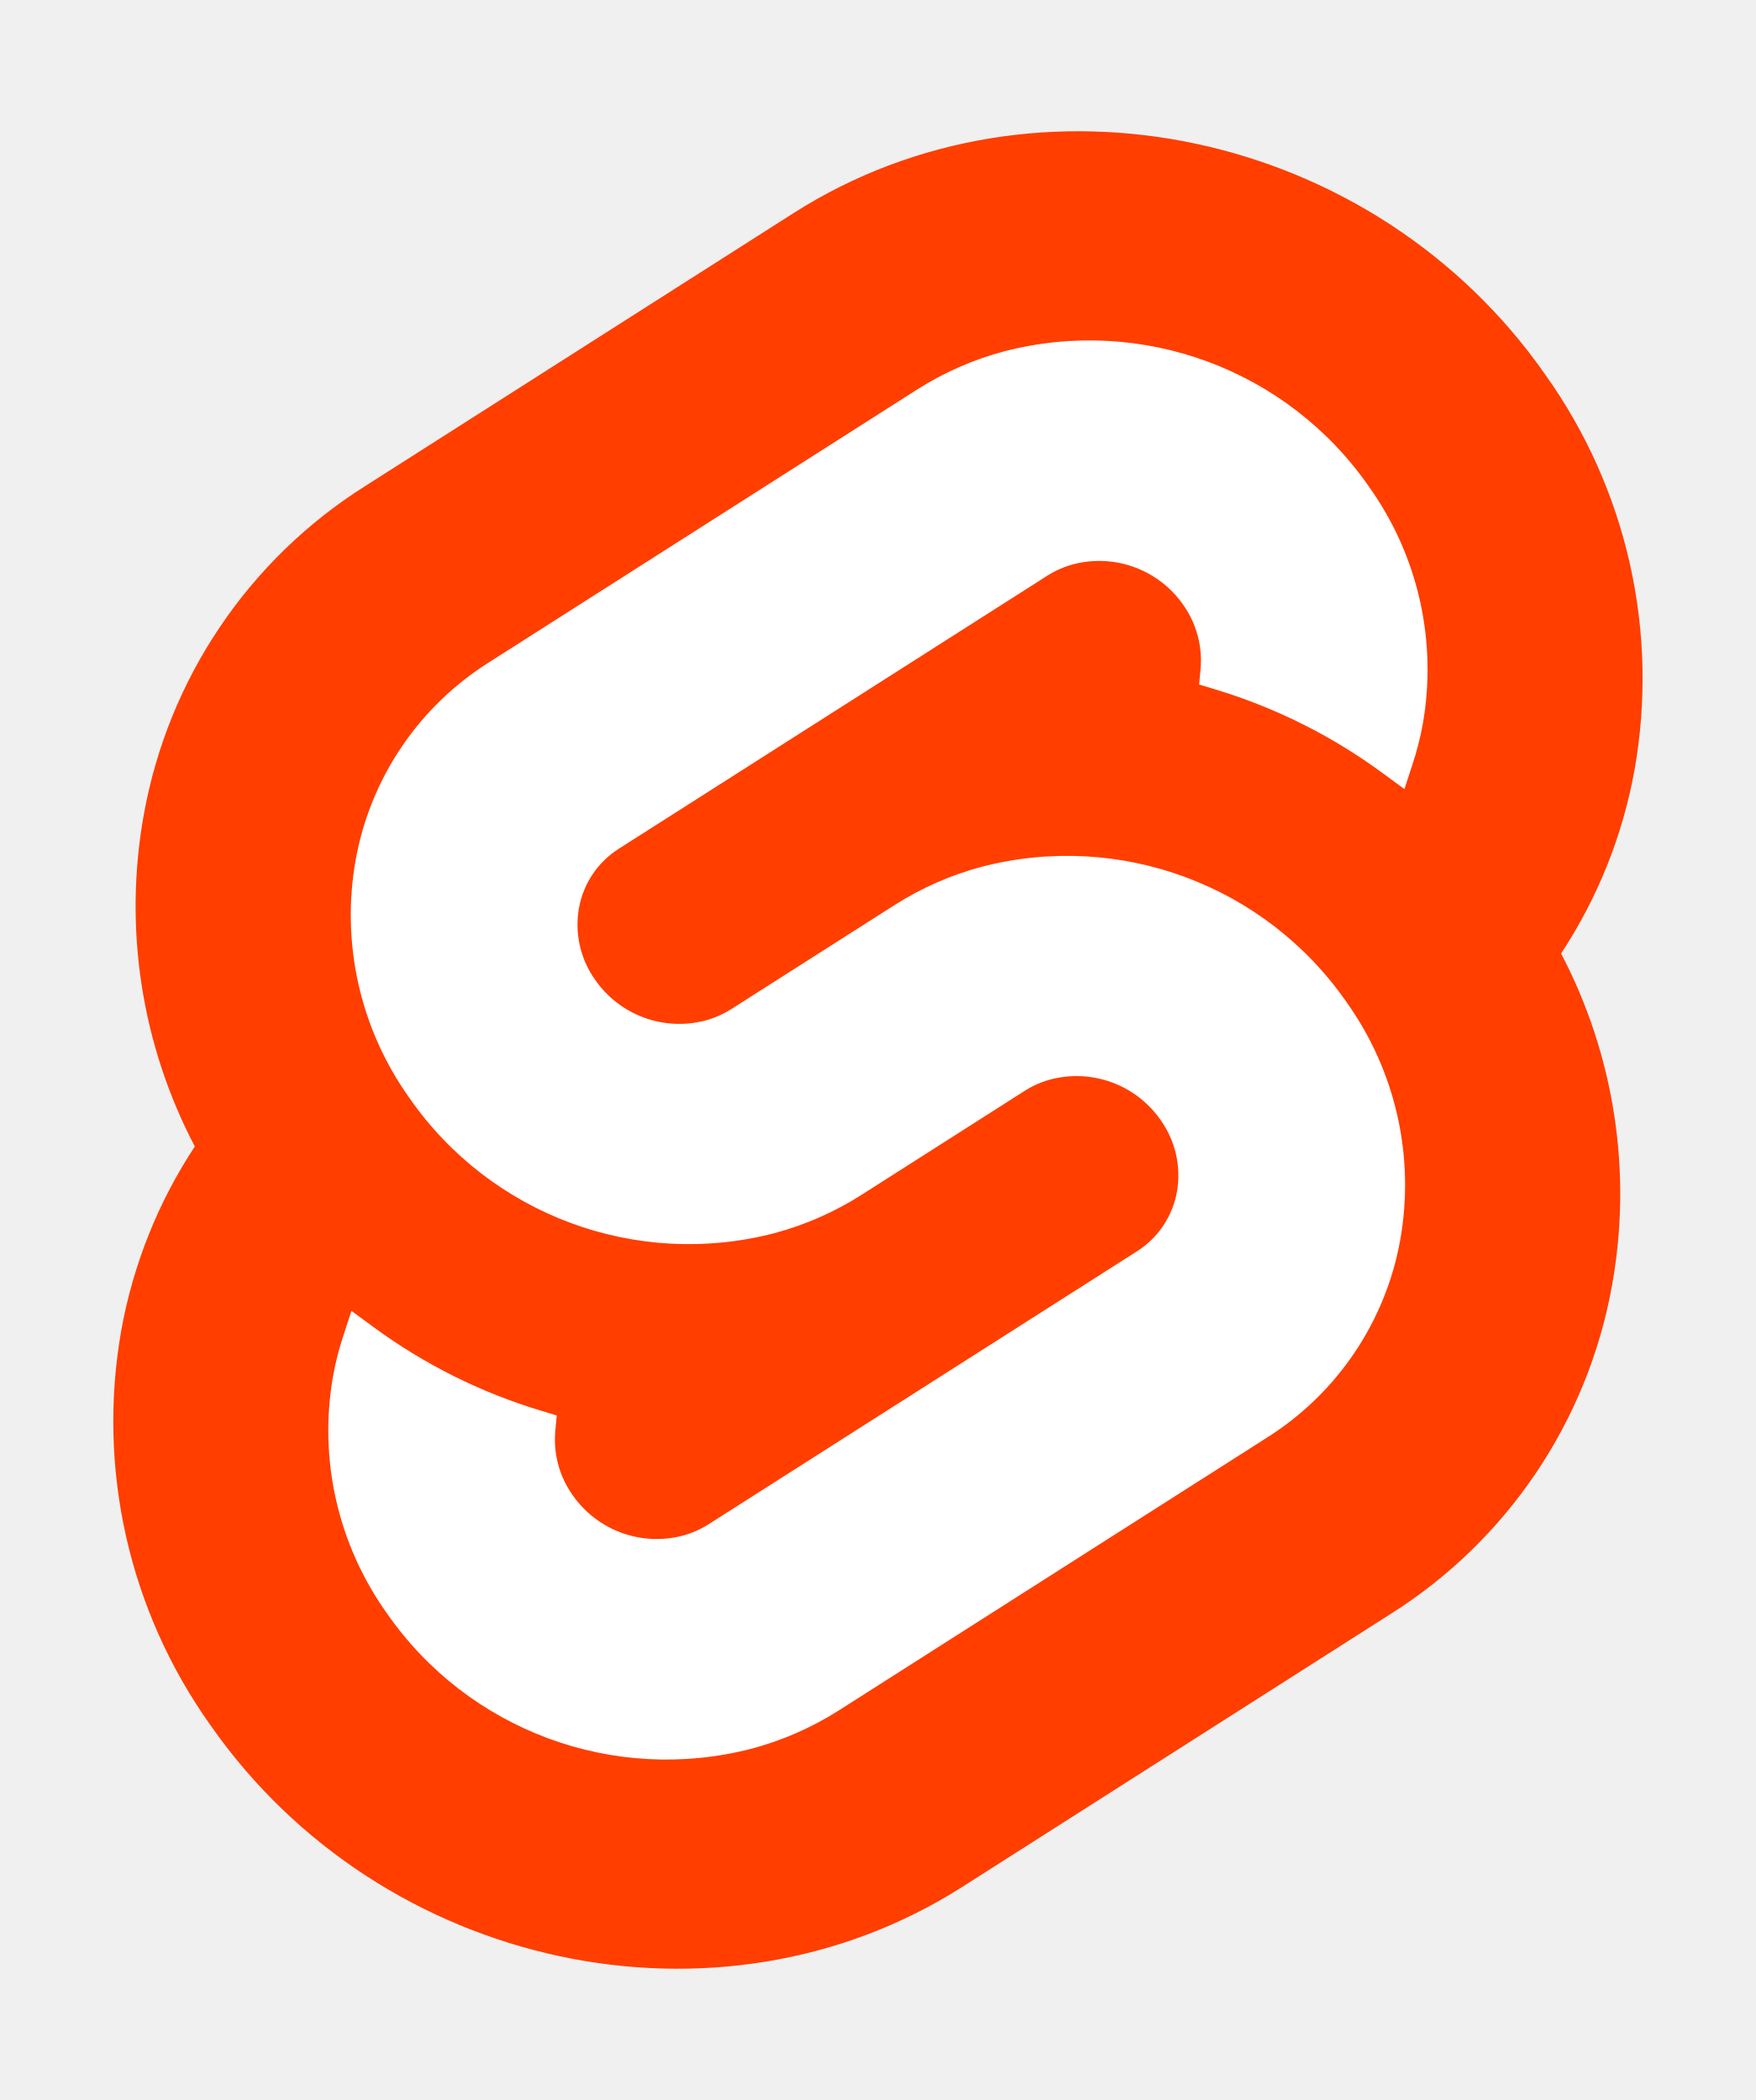
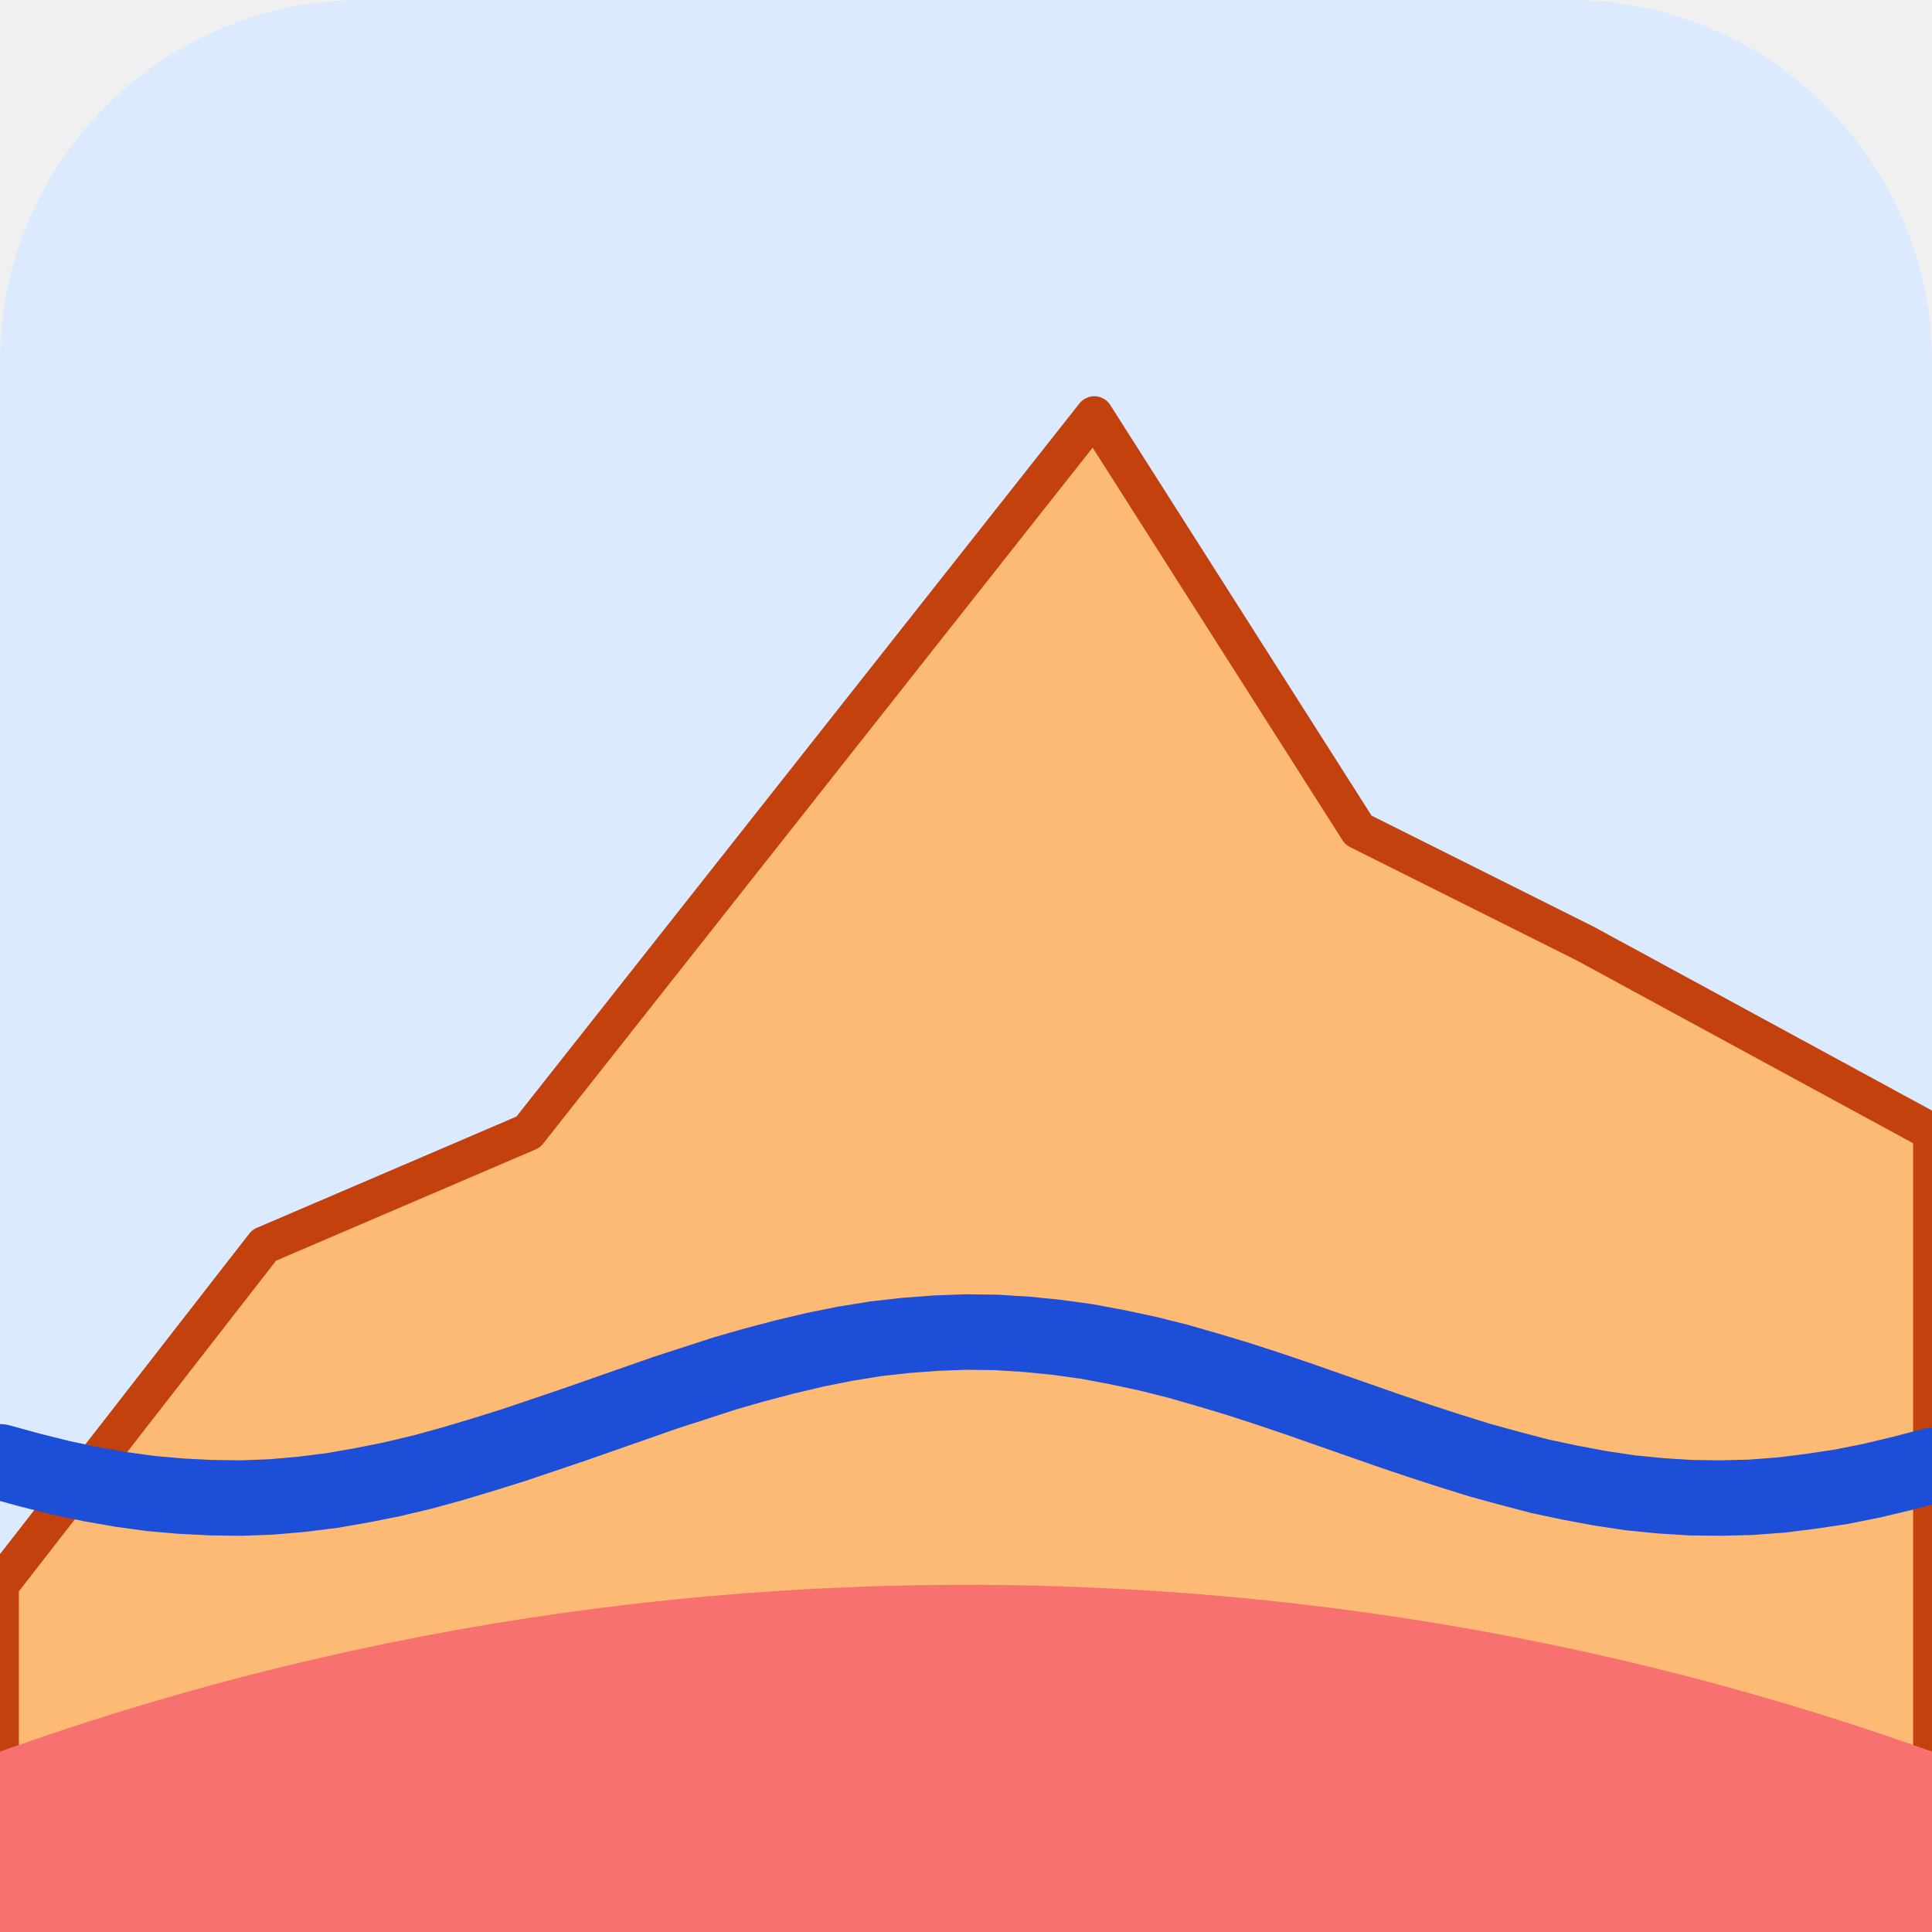
- <svg xmlns="http://www.w3.org/2000/svg" width="107" height="128" viewBox="0 0 107 128">
-   <path d="M94.157 22.819c-10.4-14.885-30.94-19.297-45.792-9.835L22.282 29.608A29.92 29.92 0 0 0 8.764 49.65a31.5 31.5 0 0 0 3.108 20.231 30 30 0 0 0-4.477 11.183 31.9 31.9 0 0 0 5.448 24.116c10.402 14.887 30.942 19.297 45.791 9.835l26.083-16.624A29.92 29.92 0 0 0 98.235 78.35a31.53 31.53 0 0 0-3.105-20.232 30 30 0 0 0 4.474-11.182 31.88 31.88 0 0 0-5.447-24.116" style="fill:#ff3e00" />
-   <path d="M45.817 106.582a20.72 20.72 0 0 1-22.237-8.243 19.17 19.17 0 0 1-3.277-14.503 18 18 0 0 1 .624-2.435l.49-1.498 1.337.981a33.6 33.6 0 0 0 10.203 5.098l.97.294-.09.968a5.85 5.85 0 0 0 1.052 3.878 6.24 6.24 0 0 0 6.695 2.485 5.8 5.8 0 0 0 1.603-.704L69.27 76.28a5.43 5.43 0 0 0 2.45-3.631 5.8 5.8 0 0 0-.987-4.371 6.24 6.24 0 0 0-6.698-2.487 5.7 5.7 0 0 0-1.6.704l-9.953 6.345a19 19 0 0 1-5.296 2.326 20.72 20.72 0 0 1-22.237-8.243 19.17 19.17 0 0 1-3.277-14.502 17.99 17.99 0 0 1 8.13-12.052l26.081-16.623a19 19 0 0 1 5.3-2.329 20.72 20.72 0 0 1 22.237 8.243 19.17 19.17 0 0 1 3.277 14.503 18 18 0 0 1-.624 2.435l-.49 1.498-1.337-.98a33.6 33.6 0 0 0-10.203-5.1l-.97-.294.09-.968a5.86 5.86 0 0 0-1.052-3.878 6.24 6.24 0 0 0-6.696-2.485 5.8 5.8 0 0 0-1.602.704L37.73 51.72a5.42 5.42 0 0 0-2.449 3.63 5.79 5.79 0 0 0 .986 4.372 6.24 6.24 0 0 0 6.698 2.486 5.8 5.8 0 0 0 1.602-.704l9.952-6.342a19 19 0 0 1 5.295-2.328 20.72 20.72 0 0 1 22.237 8.242 19.17 19.17 0 0 1 3.277 14.503 18 18 0 0 1-8.13 12.053l-26.081 16.622a19 19 0 0 1-5.3 2.328" style="fill:#fff" />
+ <svg xmlns="http://www.w3.org/2000/svg" viewBox="0 0 512 512">
+   <rect width="512" height="512" rx="96" fill="#dbeafe" />
+   <polygon points="0,420 70,330 140,300 215,205 290,110 360,220 420,250 512,300 512,512 0,512" fill="#fdba74" stroke="#c2410c" stroke-width="10" stroke-linejoin="round" />
+   <polyline points="0,387.4 8,389.6 16,391.6 24,393.3 32,394.7 40,395.8 48,396.5 56,396.9 64,397.0 72,396.7 80,396.0 88,395.0 96,393.6 104,392.0 112,390.1 120,387.9 128,385.5 136,383.0 144,380.3 152,377.6 160,374.8 168,372.0 176,369.2 184,366.6 192,364.0 200,361.7 208,359.6 216,357.7 224,356.1 232,354.8 240,353.9 248,353.3 256,353.0 264,353.1 272,353.6 280,354.4 288,355.5 296,357.0 304,358.7 312,360.7 320,363.0 328,365.4 336,368.0 344,370.7 352,373.5 360,376.3 368,379.1 376,381.8 384,384.4 392,386.9 400,389.1 408,391.2 416,392.9 424,394.4 432,395.6 440,396.4 448,396.9 456,397.0 464,396.8 472,396.2 480,395.2 488,394.0 496,392.4 504,390.5 512,388.4" fill="none" stroke="#1d4ed8" stroke-width="20" stroke-linecap="round" />
+   <circle cx="256" cy="1180" r="760" fill="#f87171" />
</svg>
